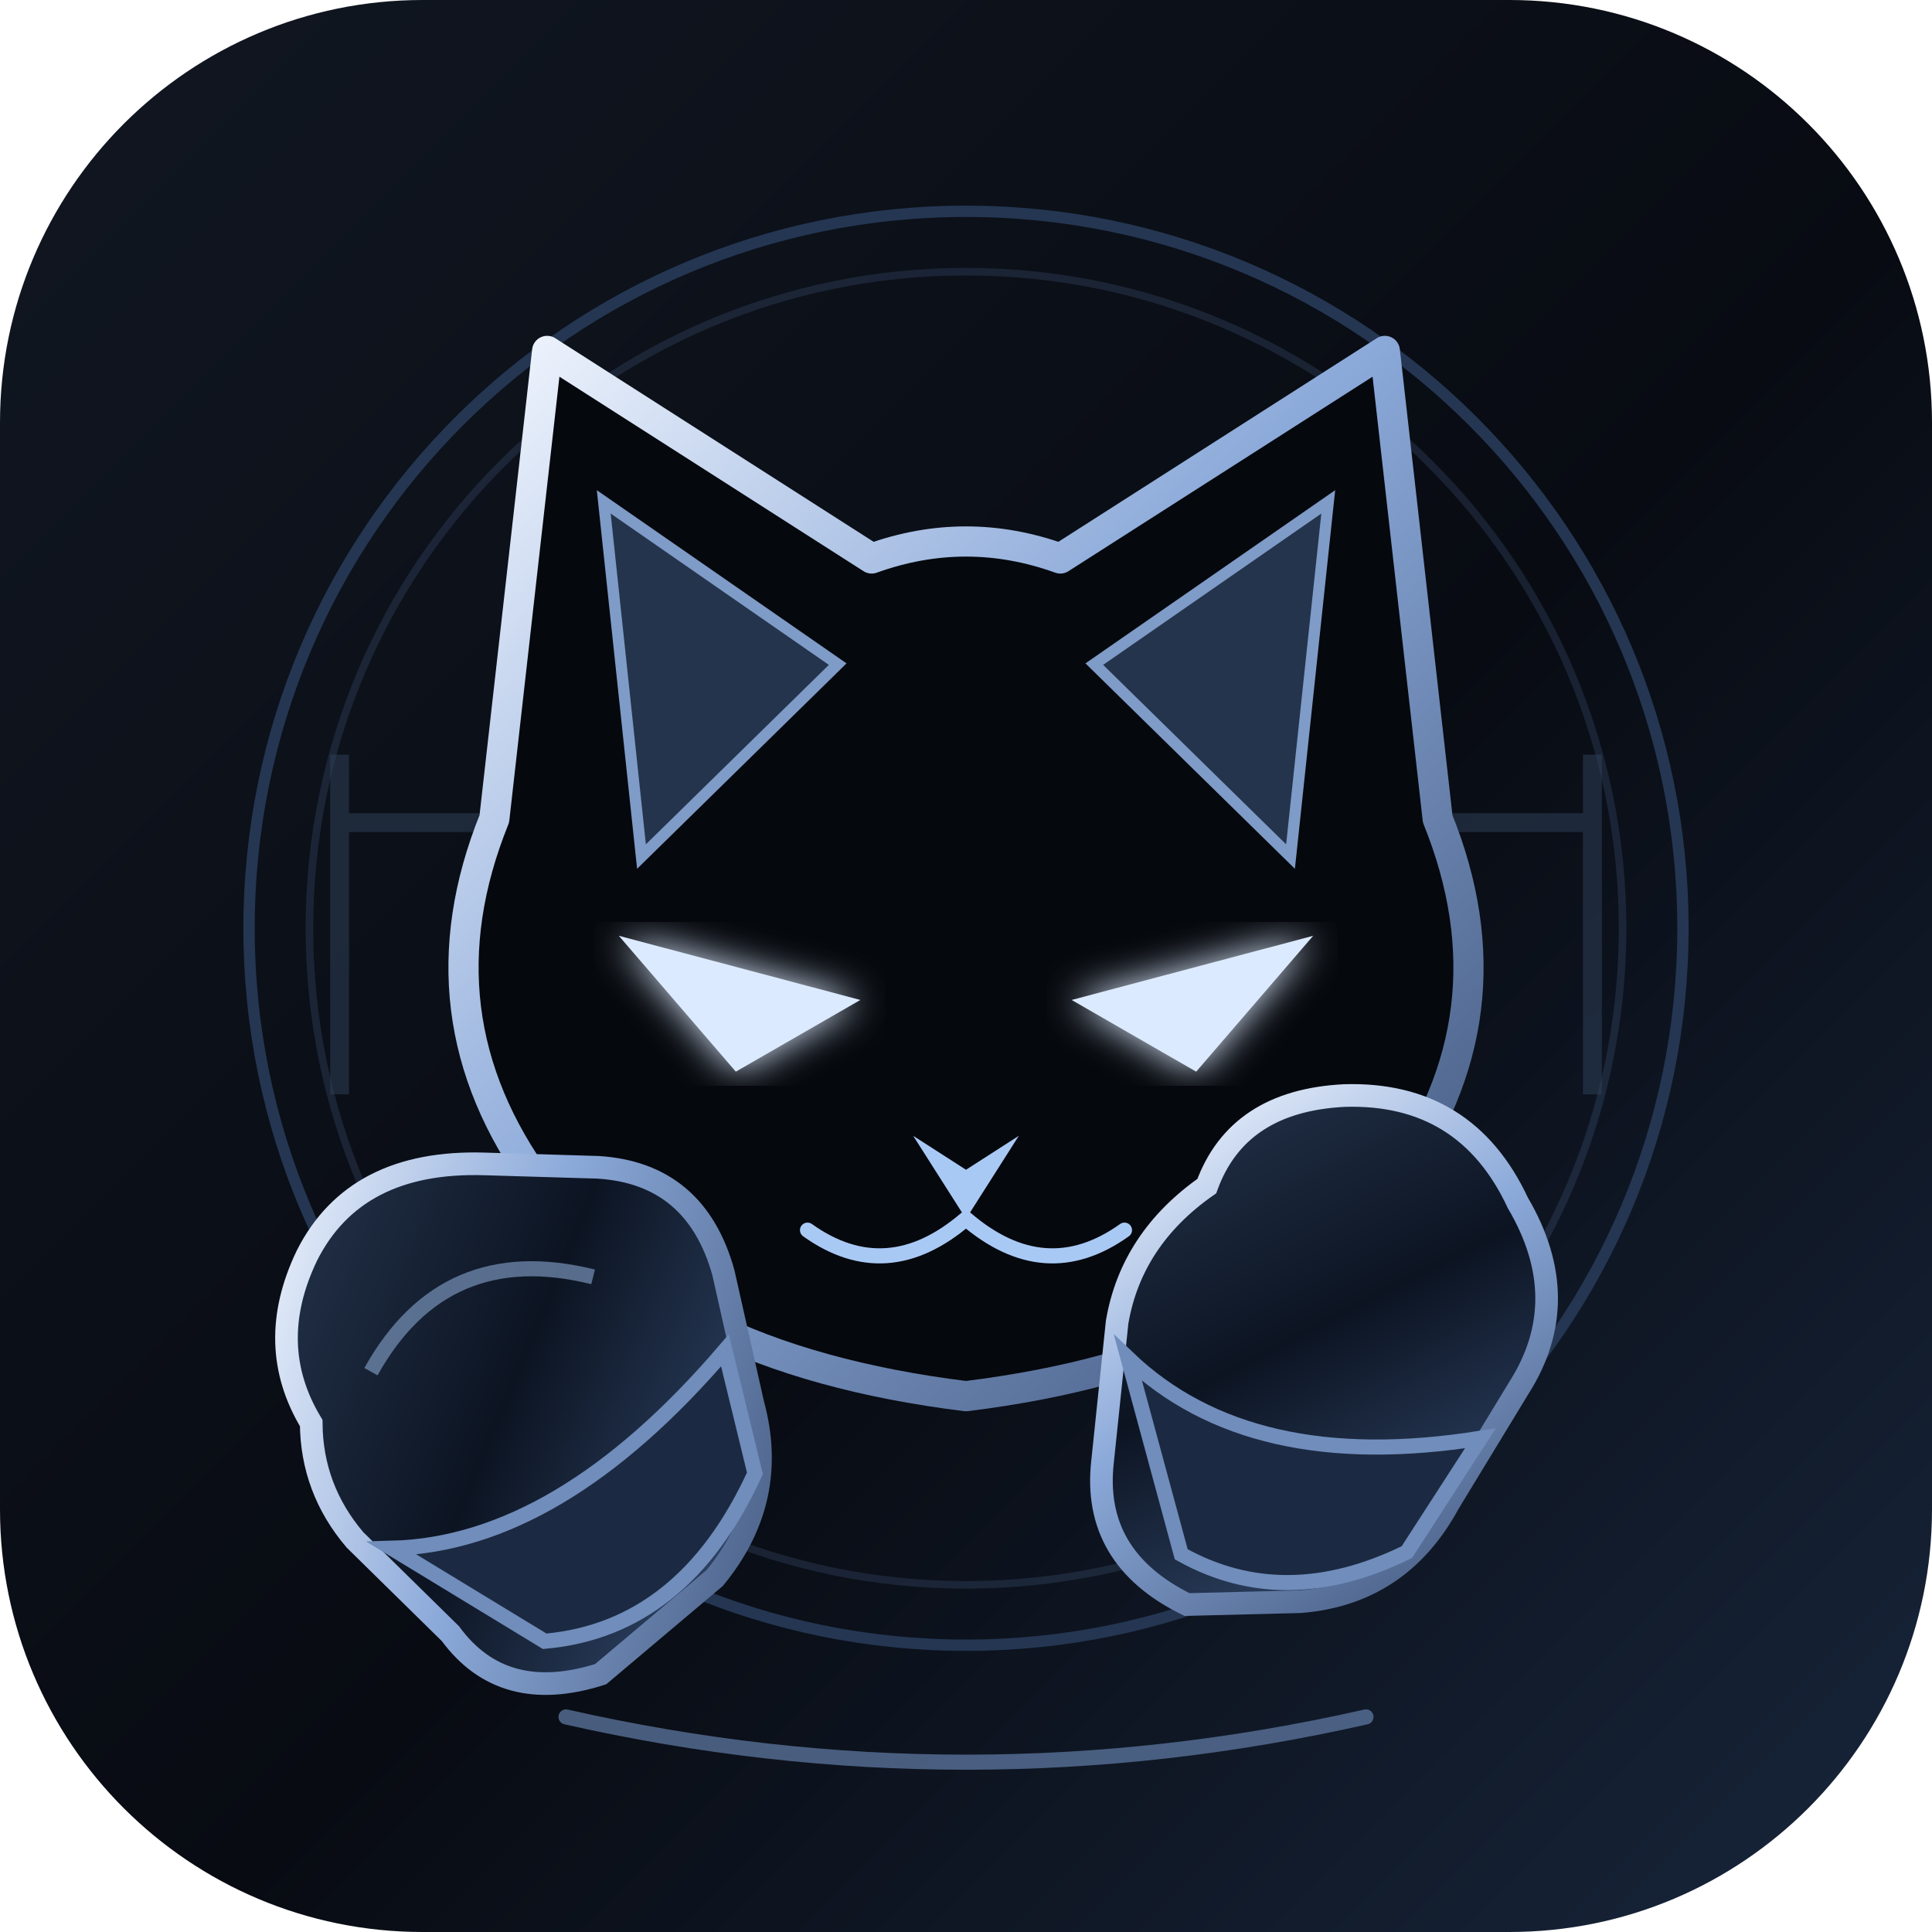
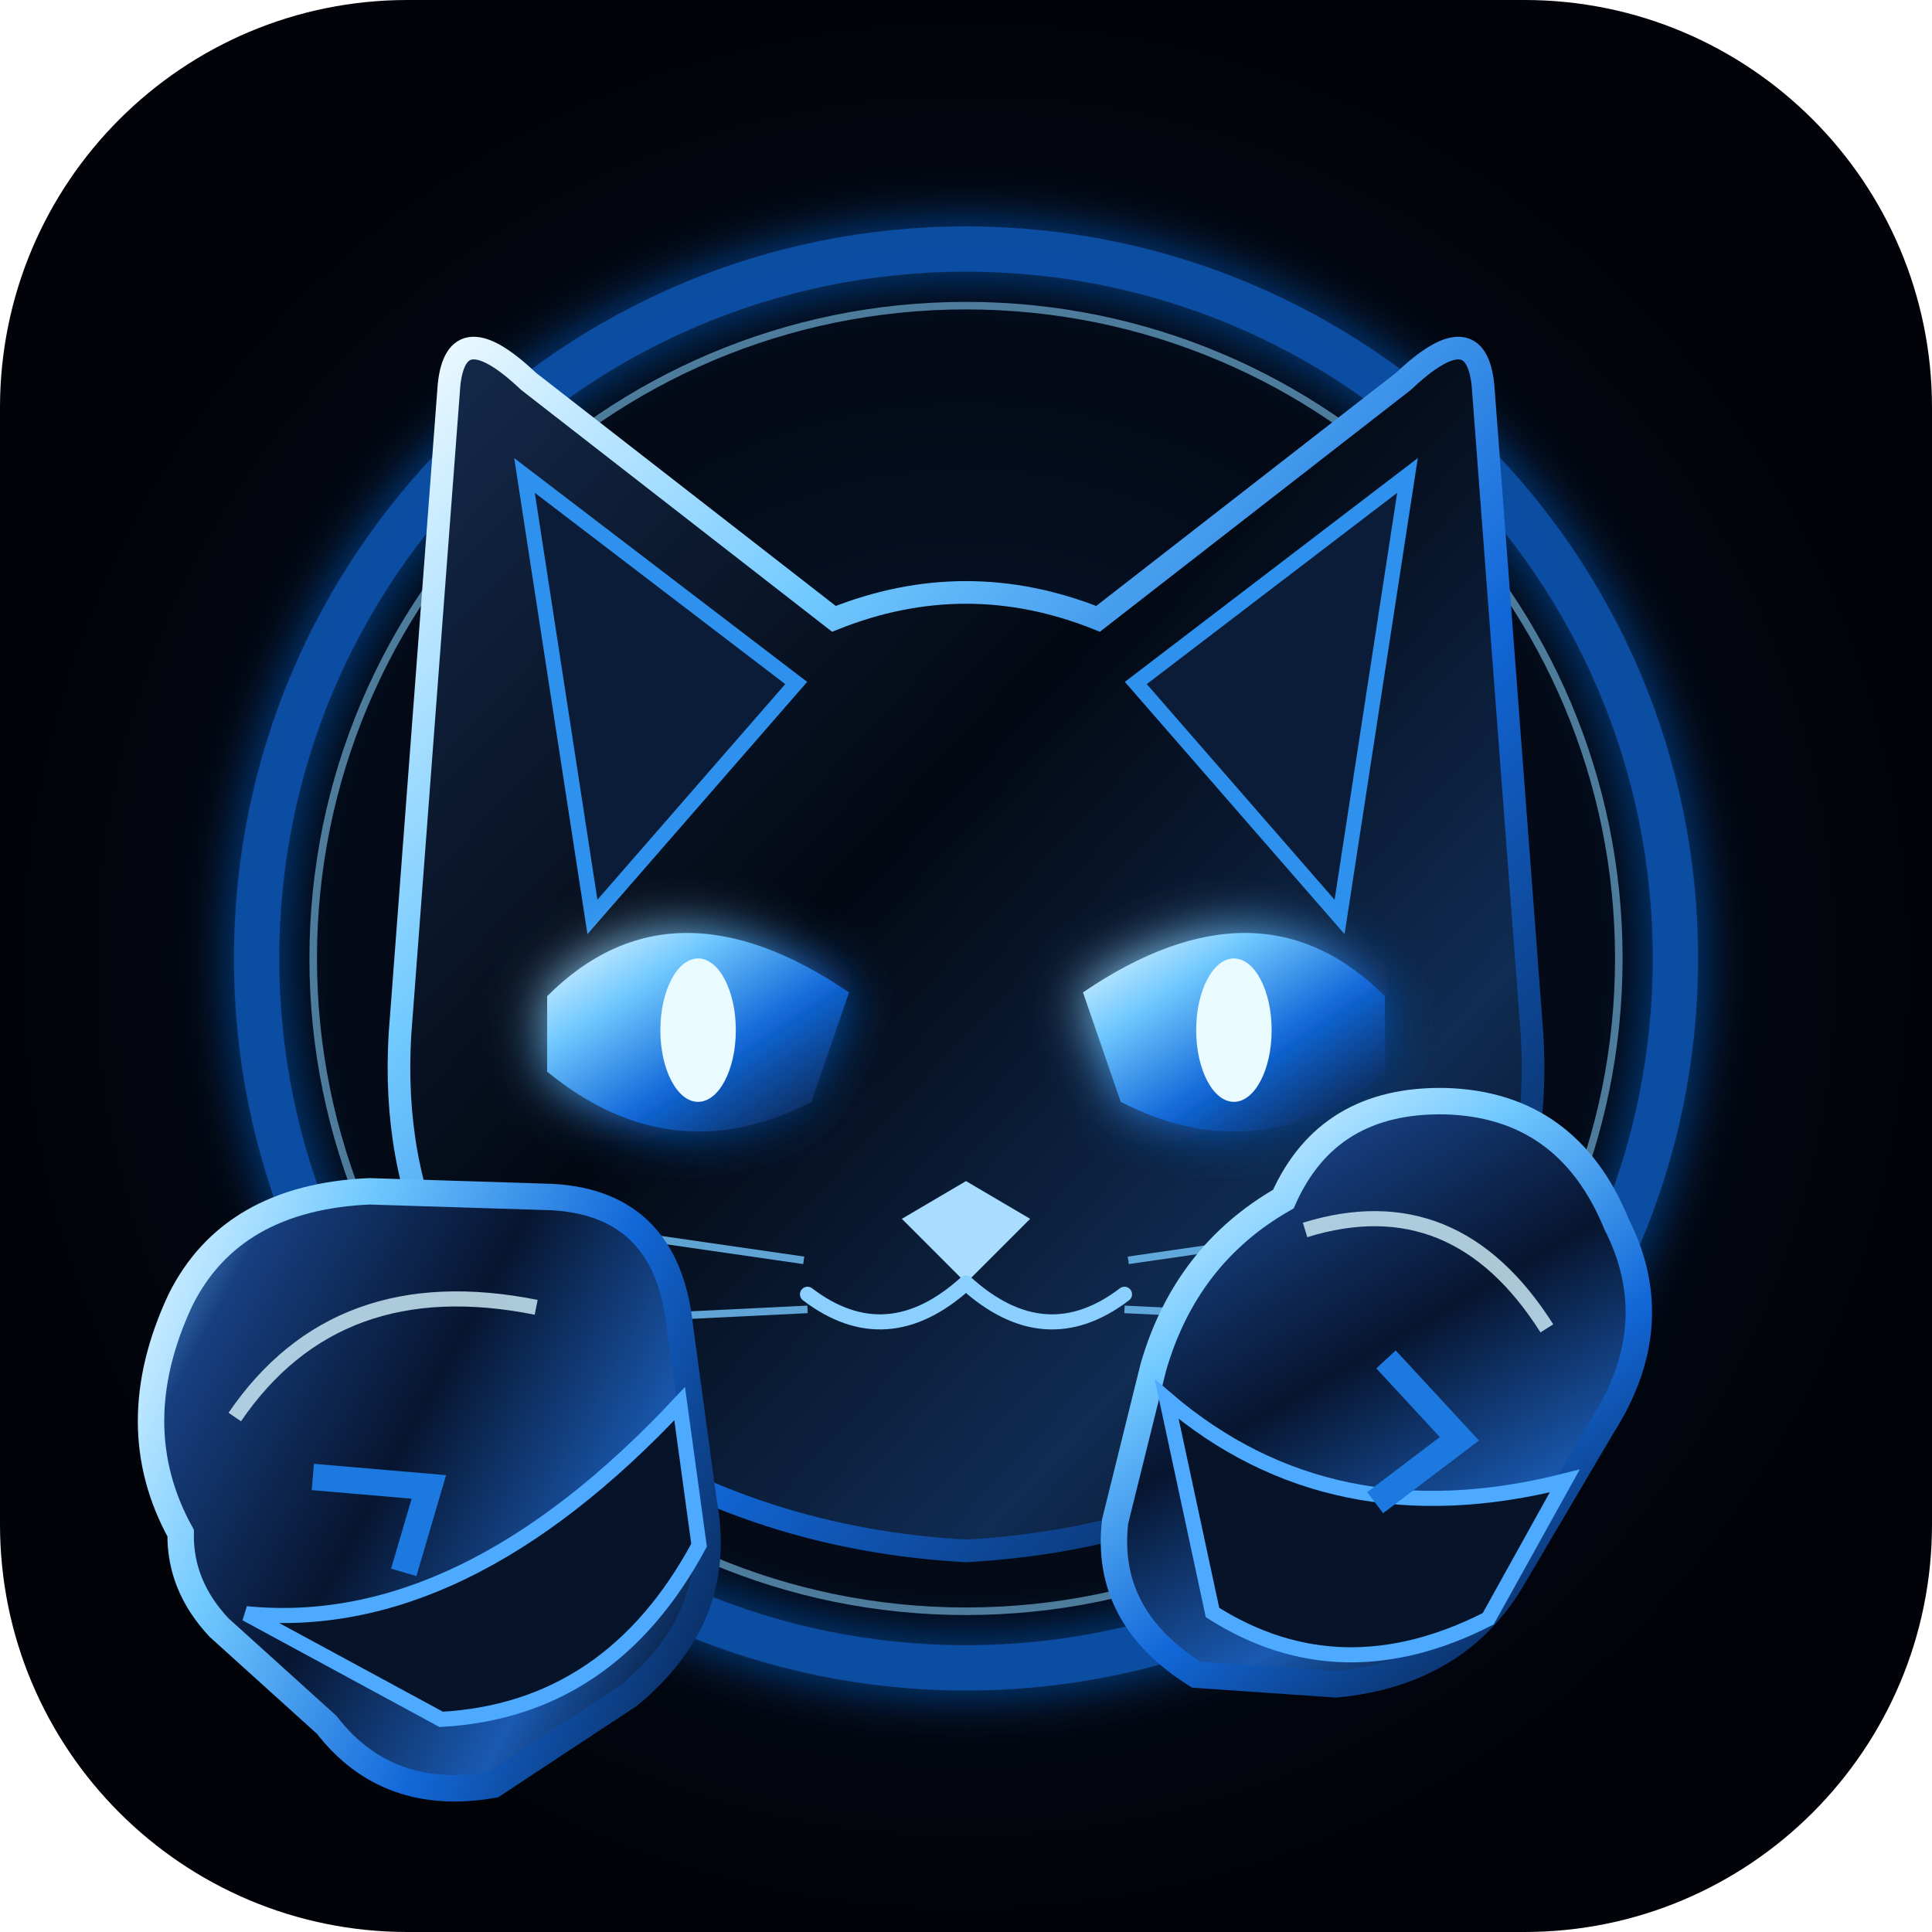
<svg xmlns="http://www.w3.org/2000/svg" viewBox="0 0 512 512">
  <defs>
-     <linearGradient id="bg" x1="0" y1="0" x2="1" y2="1">
-       <stop stop-color="#111722" />
-       <stop offset=".55" stop-color="#080b12" />
-       <stop offset="1" stop-color="#18263c" />
+     <radialGradient id="bg">
+       <stop stop-color="#081a36" />
+       <stop offset=".72" stop-color="#030711" />
+       <stop offset="1" stop-color="#010309" />
+     </radialGradient>
+     <linearGradient id="fur" x1="0" y1="0" x2="1" y2="1">
+       <stop stop-color="#152b4d" />
+       <stop offset=".42" stop-color="#030812" />
+       <stop offset=".75" stop-color="#102c53" />
+       <stop offset="1" stop-color="#02050c" />
    </linearGradient>
-     <linearGradient id="steel" x1="0" y1="0" x2="1" y2="1">
-       <stop stop-color="#f4f8ff" />
-       <stop offset=".45" stop-color="#8ba9d9" />
-       <stop offset="1" stop-color="#3d5277" />
+     <linearGradient id="blue" x1="0" y1="0" x2="1" y2="1">
+       <stop stop-color="#f2fbff" />
+       <stop offset=".28" stop-color="#73caff" />
+       <stop offset=".6" stop-color="#1267d8" />
+       <stop offset="1" stop-color="#07152f" />
    </linearGradient>
-     <linearGradient id="glove" x1="0" y1="0" x2="0.8" y2="1">
-       <stop stop-color="#26364f" />
-       <stop offset=".5" stop-color="#0c1422" />
-       <stop offset="1" stop-color="#344b70" />
+     <linearGradient id="glove" x1="0" y1="0" x2=".8" y2="1">
+       <stop stop-color="#72c8ff" />
+       <stop offset=".18" stop-color="#173f80" />
+       <stop offset=".48" stop-color="#07152f" />
+       <stop offset=".78" stop-color="#1a5ab2" />
+       <stop offset="1" stop-color="#020815" />
    </linearGradient>
-     <filter id="glow">
-       <feGaussianBlur stdDeviation="5" result="b" />
+     <filter id="glow" x="-50%" y="-50%" width="200%" height="200%">
+       <feGaussianBlur stdDeviation="7" result="b" />
      <feMerge>
        <feMergeNode in="b" />
        <feMergeNode in="SourceGraphic" />
      </feMerge>
    </filter>
  </defs>
-   <rect width="512" height="512" rx="112" fill="url(#bg)" />
-   <circle cx="256" cy="246" r="190" fill="none" stroke="#243652" stroke-width="3" />
-   <circle cx="256" cy="246" r="174" fill="none" stroke="#536f9d" stroke-opacity=".22" stroke-width="2" />
-   <path d="M90 290V200M422 290V200M90 218H422" fill="none" stroke="#30415b" stroke-width="5" opacity=".5" />
-   <path d="M131 217L145 93L231 148Q256 139 281 148L367 93L381 217Q402 269 369 314Q337 360 256 370Q175 360 143 314Q110 269 131 217Z" fill="#05080d" stroke="url(#steel)" stroke-width="8" stroke-linejoin="round" />
-   <path d="M160 133L222 176L170 227Z" fill="#24344c" stroke="#7f9bc7" stroke-width="3" />
-   <path d="M352 133L290 176L342 227Z" fill="#24344c" stroke="#7f9bc7" stroke-width="3" />
-   <path d="M164 248L228 265L195 284Z" fill="#dceaff" filter="url(#glow)" />
-   <path d="M348 248L284 265L317 284Z" fill="#dceaff" filter="url(#glow)" />
-   <path d="M242 301L256 310L270 301L256 323Z" fill="#a9c9f5" />
-   <path d="M256 323Q235 341 214 326M256 323Q277 341 298 326" fill="none" stroke="#a9c9f5" stroke-width="4" stroke-linecap="round" />
-   <g transform="rotate(-24 164 366)">
-     <path d="M85 343Q82 319 102 302Q124 284 155 299L182 312Q205 324 201 351L194 386Q190 412 166 424L128 435Q101 432 96 409L83 376Q78 359 85 343Z" fill="url(#glove)" stroke="url(#steel)" stroke-width="6" />
-     <path d="M91 382Q132 399 193 370L187 403Q153 433 118 421Z" fill="#1b2a42" stroke="#708dbb" stroke-width="4" />
-     <path d="M105 337Q137 313 169 338" fill="none" stroke="#809bc4" stroke-opacity=".65" stroke-width="4" />
+   <rect width="512" height="512" rx="108" fill="url(#bg)" />
+   <circle cx="256" cy="254" r="188" fill="none" stroke="#0867da" stroke-width="12" opacity=".72" filter="url(#glow)" />
+   <circle cx="256" cy="254" r="173" fill="none" stroke="#8bd6ff" stroke-width="2" opacity=".55" />
+   <path d="M106 274L119 102Q121 83 140 101L221 164Q256 150 291 164L372 101Q391 83 393 102L406 274Q410 341 355 379Q311 408 256 411Q201 408 157 379Q102 341 106 274Z" fill="url(#fur)" stroke="url(#blue)" stroke-width="6" />
+   <path d="M139 126L211 181L157 243Z" fill="#0a1c38" stroke="#2d91ed" stroke-width="4" />
+   <path d="M373 126L301 181L355 243Z" fill="#0a1c38" stroke="#2d91ed" stroke-width="4" />
+   <path d="M145 264Q178 231 225 263L215 292Q178 311 145 284Z" fill="url(#blue)" filter="url(#glow)" />
+   <path d="M367 264Q334 231 287 263L297 292Q334 311 367 284Z" fill="url(#blue)" filter="url(#glow)" />
+   <ellipse cx="185" cy="273" rx="10" ry="19" fill="#e9fbff" />
+   <ellipse cx="327" cy="273" rx="10" ry="19" fill="#e9fbff" />
+   <path d="M239 323L256 313L273 323L256 340Z" fill="#a8ddff" />
+   <path d="M256 340Q235 359 214 343M256 340Q277 359 298 343" fill="none" stroke="#8bcfff" stroke-width="4" stroke-linecap="round" />
+   <g fill="none" stroke="#76c8ff" stroke-width="2" opacity=".8">
+     <path d="M213 334L130 322L94 333" />
+     <path d="M214 347L132 351L103 369" />
+     <path d="M299 334L382 322L418 333" />
+     <path d="M298 347L380 351L409 369" />
  </g>
-   <g transform="rotate(20 345 365)">
-     <path d="M304 326Q304 302 330 291Q360 279 383 302Q406 321 400 348L393 383Q389 410 365 421L337 432Q309 429 303 404L294 368Q290 346 304 326Z" fill="url(#glove)" stroke="url(#steel)" stroke-width="6" />
-     <path d="M300 376Q341 394 395 364L387 399Q362 425 331 420Z" fill="#1b2a42" stroke="#708dbb" stroke-width="4" />
+   <g transform="rotate(-20 148 389)">
+     <path d="M48 371Q43 339 69 313Q91 292 126 303L171 321Q199 333 191 365L181 411Q176 441 145 452L103 462Q75 457 67 432L49 398Q43 384 48 371Z" fill="url(#glove)" stroke="url(#blue)" stroke-width="7" />
+     <path d="M57 397Q109 422 184 384L176 421Q139 454 96 441Z" fill="#061329" stroke="#4daaff" stroke-width="4" />
+     <path d="M72 347Q111 319 157 347" fill="none" stroke="#d5f4ff" stroke-width="4" opacity=".8" />
+     <path d="M86 369L114 382L100 401" fill="none" stroke="#1b79df" stroke-width="7" />
  </g>
-   <path d="M150 455Q256 479 362 455" fill="none" stroke="#627da8" stroke-width="4" stroke-linecap="round" opacity=".7" />
+   <g transform="rotate(18 365 390)">
+     <path d="M319 329Q322 300 352 291Q383 282 405 308Q426 329 418 360L408 405Q402 434 372 447L336 456Q308 449 303 424L300 382Q299 351 319 329Z" fill="url(#glove)" stroke="url(#blue)" stroke-width="7" />
+     <path d="M306 389Q359 411 413 377L405 418Q374 449 335 439Z" fill="#061329" stroke="#4daaff" stroke-width="4" />
+     <path d="M327 335Q361 311 396 340" fill="none" stroke="#d5f4ff" stroke-width="4" opacity=".8" />
+     <path d="M358 361L383 375L367 398" fill="none" stroke="#1b79df" stroke-width="7" />
+   </g>
</svg>
